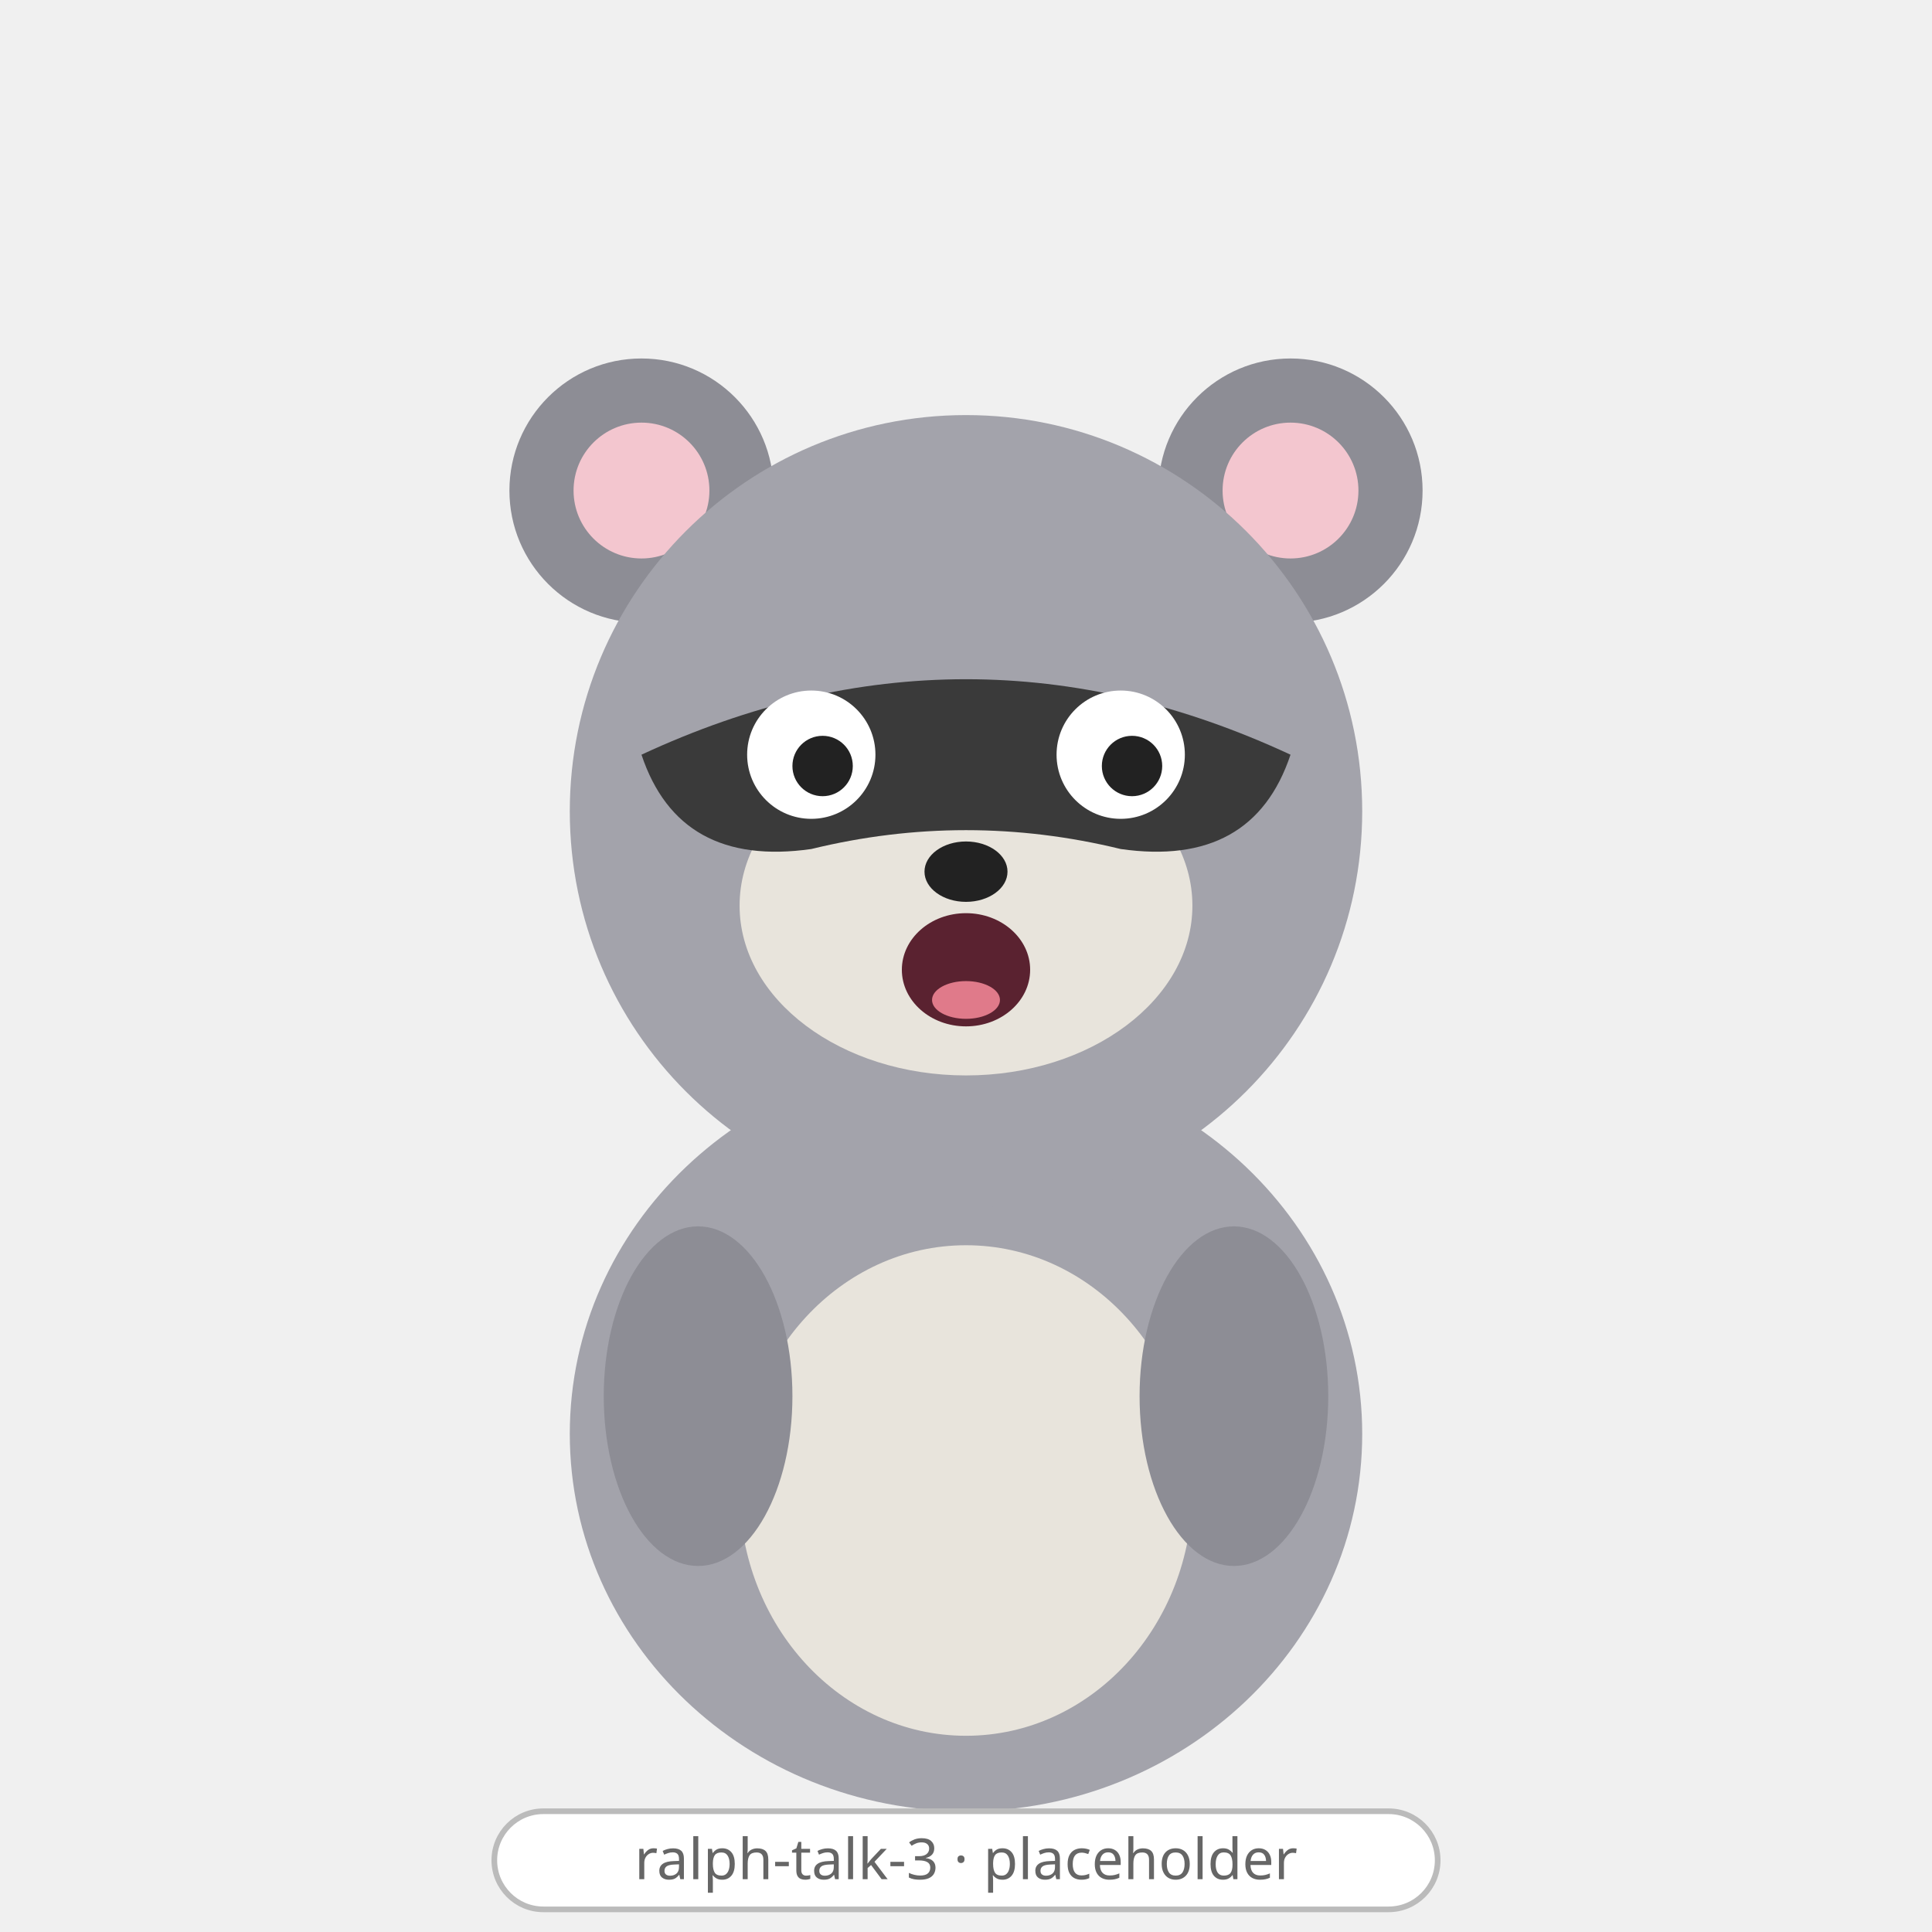
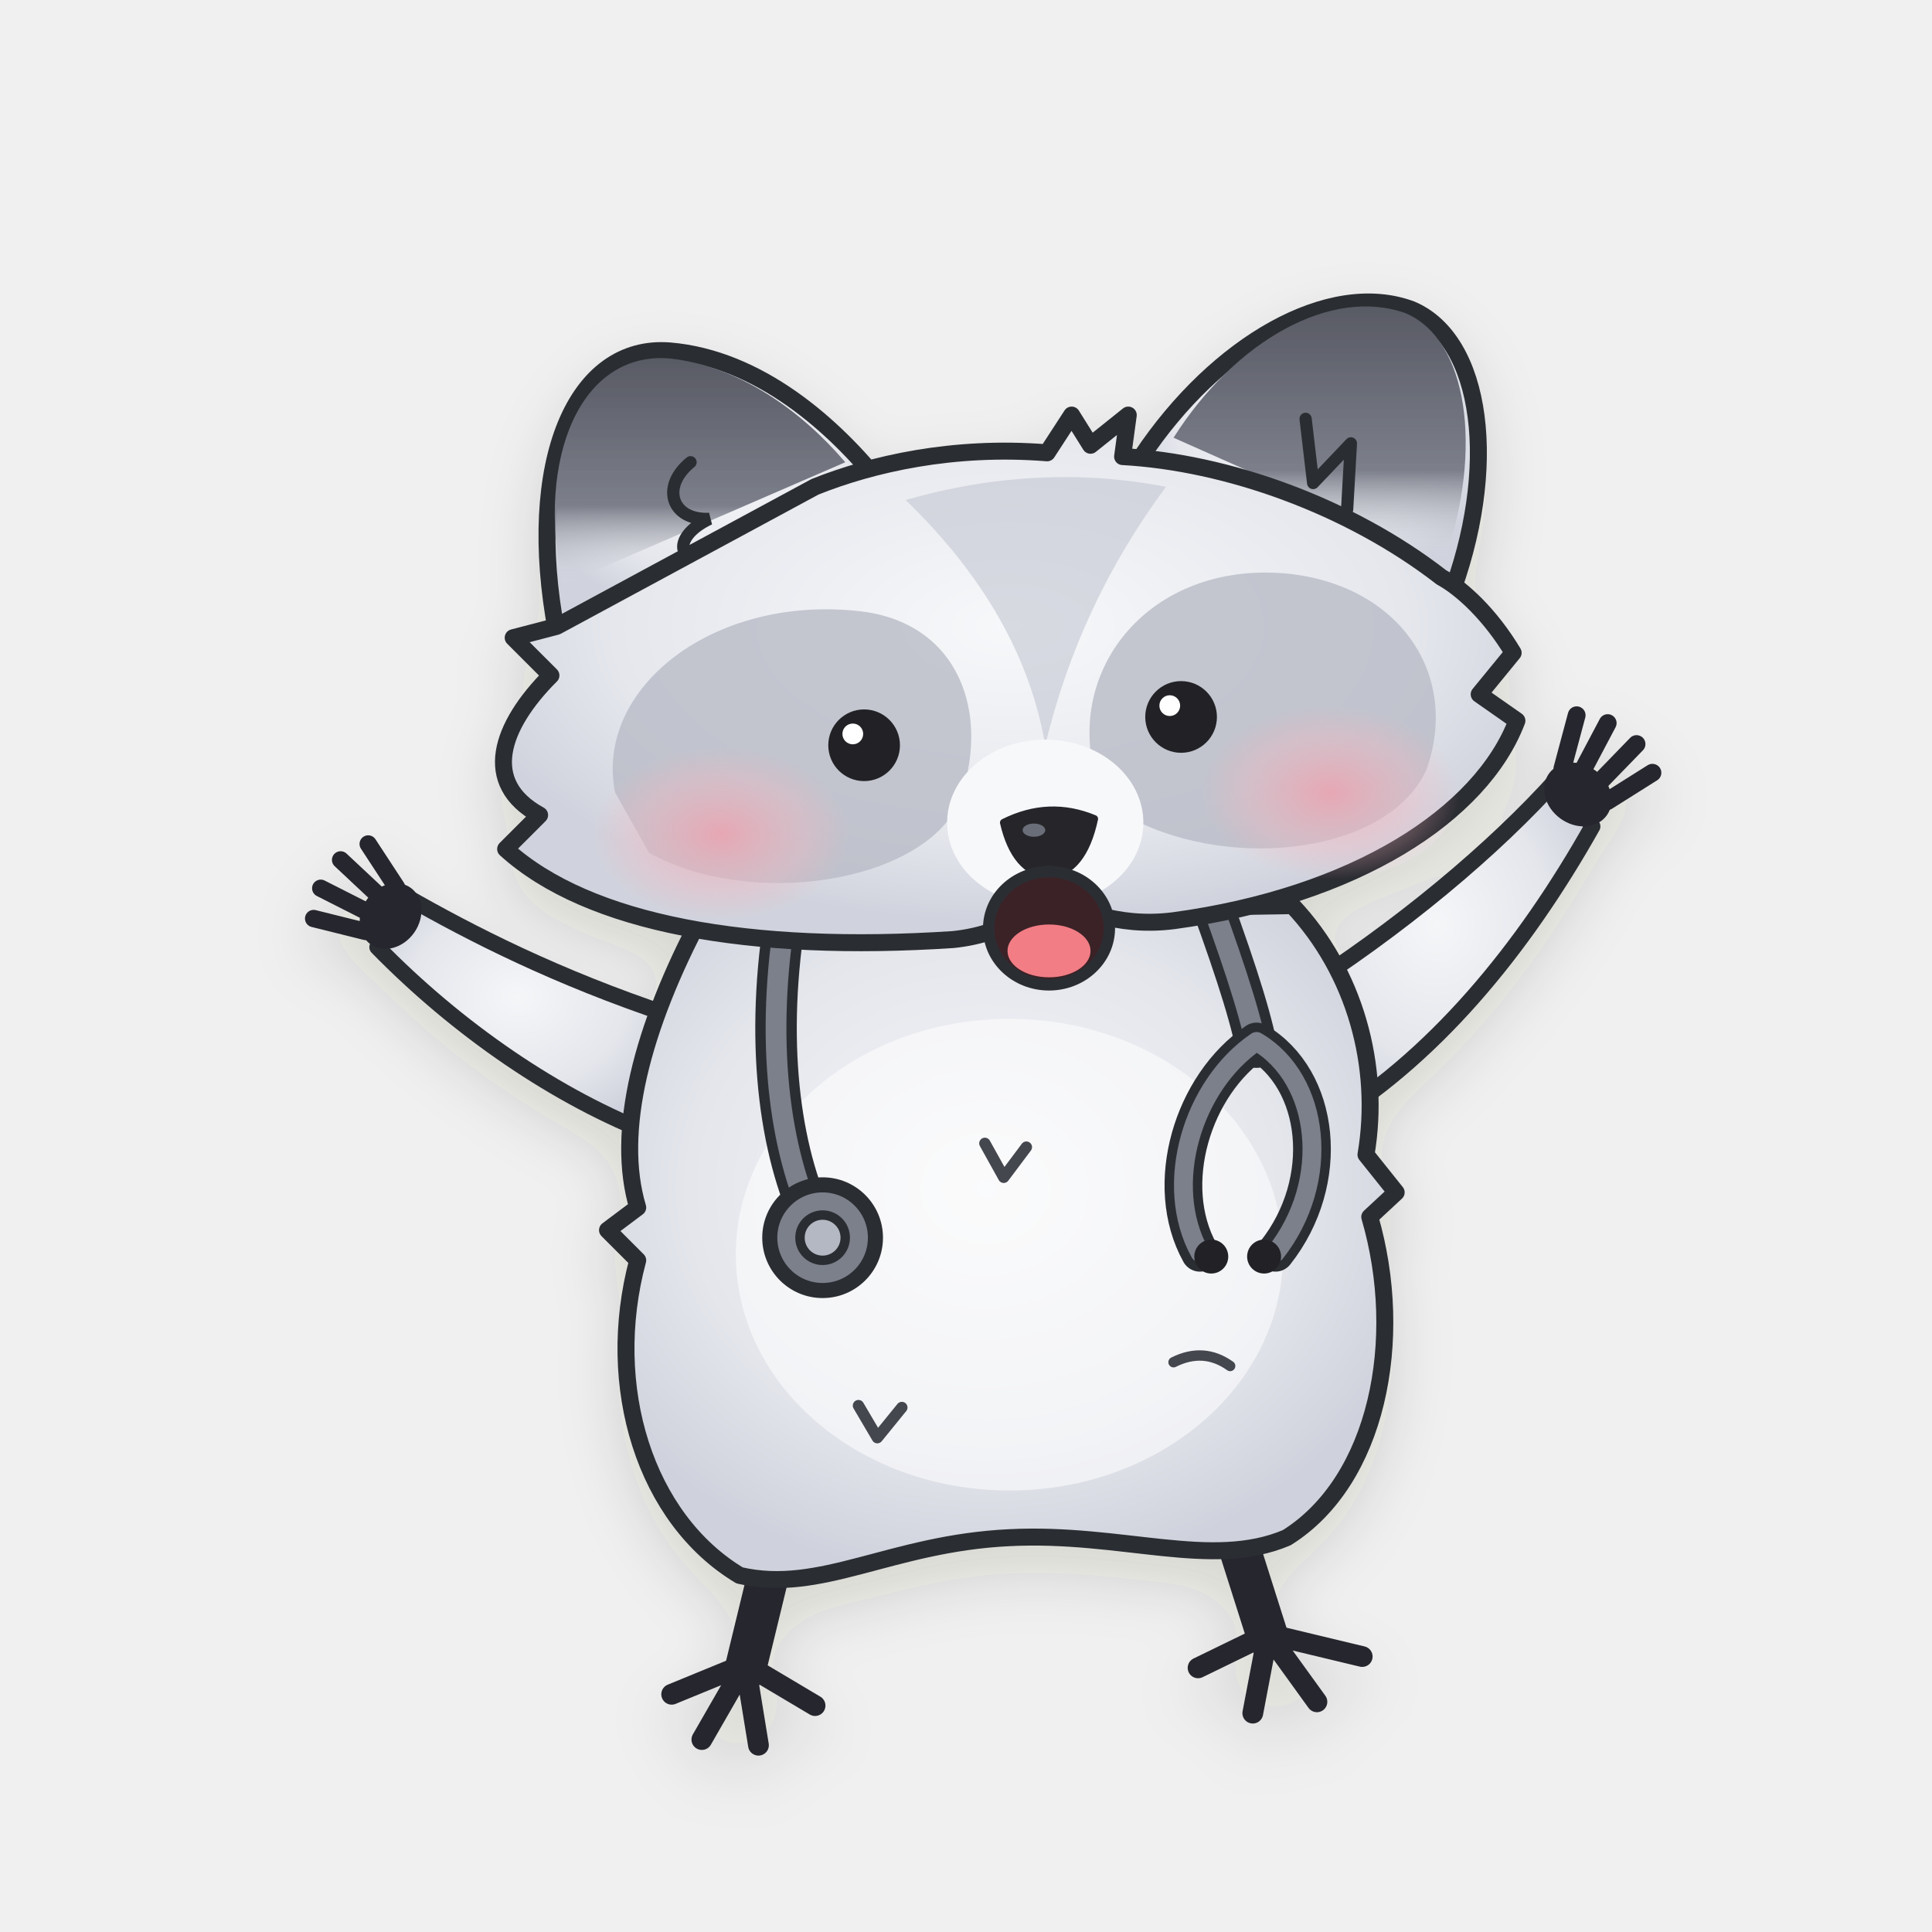
<svg xmlns="http://www.w3.org/2000/svg" viewBox="0 0 1024 1024" width="1024" height="1024">
-   <ellipse cx="512" cy="760" rx="210" ry="200" fill="#a3a3ab" />
-   <ellipse cx="512" cy="790" rx="120" ry="130" fill="#e8e4dc" />
-   <ellipse cx="370" cy="740" rx="50" ry="90" fill="#8d8d95" />
-   <ellipse cx="654" cy="740" rx="50" ry="90" fill="#8d8d95" />
-   <circle cx="340" cy="260" r="70" fill="#8d8d95" />
-   <circle cx="340" cy="260" r="36" fill="#f3c6cf" />
-   <circle cx="684" cy="260" r="70" fill="#8d8d95" />
-   <circle cx="684" cy="260" r="36" fill="#f3c6cf" />
-   <circle cx="512" cy="430" r="210" fill="#a3a3ab" />
-   <ellipse cx="512" cy="480" rx="120" ry="90" fill="#e8e4dc" />
-   <path d="M340 400 q172 -80 344 0 q-20 60 -90 50 q-82 -20 -164 0 q-70 10 -90 -50z" fill="#3a3a3a" />
-   <circle cx="430" cy="400" r="34" fill="#fff" />
-   <circle cx="594" cy="400" r="34" fill="#fff" />
-   <circle cx="436" cy="406" r="16" fill="#222" />
-   <circle cx="600" cy="406" r="16" fill="#222" />
-   <ellipse cx="512" cy="462" rx="22" ry="16" fill="#222" />
-   <ellipse cx="512" cy="514" rx="34" ry="30" fill="#5a2230" />
-   <ellipse cx="512" cy="530" rx="18" ry="10" fill="#e07a8a" />
-   <rect x="262" y="960" width="500" height="52" rx="26" fill="#ffffff" stroke="#bbb" stroke-width="3" />
-   <text x="512" y="996" text-anchor="middle" font-size="30" font-family="sans-serif" fill="#666">ralph-talk-3 · placeholder</text>
+   <defs>
+     <radialGradient id="furBody" cx="48%" cy="42%" r="58%">
+       <stop offset="0%" stop-color="#f5f6f8" />
+       <stop offset="65%" stop-color="#e4e6ec" />
+       <stop offset="100%" stop-color="#cfd2dc" />
+     </radialGradient>
+     <radialGradient id="furHead" cx="50%" cy="40%" r="56%">
+       <stop offset="0%" stop-color="#f7f8fa" />
+       <stop offset="70%" stop-color="#e5e7ed" />
+       <stop offset="100%" stop-color="#d0d3dd" />
+     </radialGradient>
+     <radialGradient id="blushL" cx="50%" cy="50%" r="50%">
+       <stop offset="0%" stop-color="#f59ca9" stop-opacity="0.72" />
+       <stop offset="65%" stop-color="#f5b5be" stop-opacity="0.35" />
+       <stop offset="100%" stop-color="#f5b5be" stop-opacity="0" />
+     </radialGradient>
+     <radialGradient id="blushR" cx="50%" cy="50%" r="50%">
+       <stop offset="0%" stop-color="#f59ca9" stop-opacity="0.72" />
+       <stop offset="65%" stop-color="#f5b5be" stop-opacity="0.35" />
+       <stop offset="100%" stop-color="#f5b5be" stop-opacity="0" />
+     </radialGradient>
+     <linearGradient id="earTip" x1="0%" y1="0%" x2="0%" y2="100%">
+       <stop offset="0%" stop-color="#585a64" />
+       <stop offset="65%" stop-color="#7c7f8a" />
+       <stop offset="100%" stop-color="#dfe1e8" stop-opacity="0" />
+     </linearGradient>
+     <filter id="softShadow" x="-15%" y="-15%" width="130%" height="130%">
+       <feDropShadow dx="0" dy="14" stdDeviation="16" flood-color="#2b2420" flood-opacity="0.14" />
+     </filter>
+   </defs>
+   <g filter="url(#softShadow)">
+     <g>
+       <path d="M 412 815 L 395 885" stroke="#27282e" stroke-width="22" stroke-linecap="round" />
+       <path d="M 395 882 L 356 898 M 395 882 L 372 922 M 395 882 L 402 925 M 395 882 L 432 904" stroke="#27282e" stroke-width="11" stroke-linecap="round" />
+       <path d="M 652 805 L 672 868" stroke="#27282e" stroke-width="22" stroke-linecap="round" />
+       <path d="M 672 866 L 635 884 M 672 866 L 664 908 M 672 866 L 698 902 M 672 866 L 722 878" stroke="#27282e" stroke-width="11" stroke-linecap="round" />
+     </g>
+     <path d="M 355 538 C 295 518, 250 495, 215 475 L 200 502 C 242 545, 295 582, 348 602 Z" fill="url(#furBody)" stroke="#2c2d33" stroke-width="8.5" stroke-linejoin="round" />
+     <g transform="translate(202 482) rotate(-55) scale(1.02)">
+       <ellipse cx="0" cy="6" rx="18" ry="15" fill="#27282e" />
+       <path d="M -14 0 L -24 -26 M -5 -4 L -9 -32 M 5 -4 L 9 -32 M 14 0 L 24 -25" stroke="#27282e" stroke-width="9" stroke-linecap="round" />
+     </g>
+     <path d="M 685 528 C 742 492, 792 450, 826 412 L 844 438 C 808 502, 760 562, 698 598 Z" fill="url(#furBody)" stroke="#2c2d33" stroke-width="8.5" stroke-linejoin="round" />
+     <g transform="translate(840 416) rotate(36) scale(1.05)">
+       <ellipse cx="0" cy="6" rx="18" ry="15" fill="#27282e" />
+       <path d="M -14 0 L -24 -26 M -5 -4 L -9 -32 M 5 -4 L 9 -32 M 14 0 L 24 -25" stroke="#27282e" stroke-width="9" stroke-linecap="round" />
+     </g>
+     <path d="M 372 485              C 340 545, 326 600, 338 640              L 322 652 L 338 668              C 320 735, 342 805, 392 835              C 435 845, 472 818, 535 815              C 595 812, 642 832, 682 815              C 730 785, 745 710, 726 645              L 740 632 L 724 612              C 732 565, 718 515, 685 480 Z" fill="url(#furBody)" stroke="#2c2d33" stroke-width="9" stroke-linecap="round" stroke-linejoin="round" />
+     <ellipse cx="535" cy="665" rx="145" ry="125" fill="#ffffff" opacity="0.55" />
+     <path d="M 522 606 L 532 624 L 544 608" fill="none" stroke="#454750" stroke-width="6" stroke-linecap="round" stroke-linejoin="round" />
+     <path d="M 455 745 L 465 762 L 478 746" fill="none" stroke="#454750" stroke-width="6" stroke-linecap="round" stroke-linejoin="round" />
+     <path d="M 622 722 Q 638 714 652 724" fill="none" stroke="#454750" stroke-width="5.5" stroke-linecap="round" />
+     <g>
+       <path d="M 418 475 C 405 545, 412 605, 430 645" fill="none" stroke="#2c2d33" stroke-width="22" stroke-linecap="round" />
+       <path d="M 418 475 C 405 545, 412 605, 430 645" fill="none" stroke="#7c808b" stroke-width="11" stroke-linecap="round" />
+       <circle cx="436" cy="656" r="28" fill="#7c808b" stroke="#2c2d33" stroke-width="8" />
+       <circle cx="436" cy="656" r="12" fill="#b4b8c2" stroke="#2c2d33" stroke-width="5" />
+       <path d="M 636 462 C 652 505, 662 535, 666 555" fill="none" stroke="#2c2d33" stroke-width="22" stroke-linecap="round" />
+       <path d="M 636 462 C 652 505, 662 535, 666 555" fill="none" stroke="#7c808b" stroke-width="11" stroke-linecap="round" />
+       <path d="M 666 552                C 632 575, 616 628, 636 664                 M 666 552                C 700 572, 706 626, 676 664" fill="none" stroke="#2c2d33" stroke-width="20" stroke-linecap="round" />
+       <path d="M 666 552                C 632 575, 616 628, 636 664                M 666 552                C 700 572, 706 626, 676 664" fill="none" stroke="#7c808b" stroke-width="10" stroke-linecap="round" />
+       <circle cx="642" cy="666" r="9" fill="#232428" />
+       <circle cx="670" cy="666" r="9" fill="#232428" />
+     </g>
+     <g>
+       <path d="M 295 335                C 278 245, 305 182, 355 186                C 402 190, 442 225, 468 258 Z" fill="url(#furHead)" stroke="#2c2d33" stroke-width="9" stroke-linejoin="round" />
+       <path d="M 298 310 C 284 242, 308 186, 355 190 C 392 194, 425 218, 448 245 Z" fill="url(#earTip)" />
+       <path d="M 366 245 C 350 258, 356 276, 376 275 C 355 285, 358 302, 384 296" fill="none" stroke="#2c2d33" stroke-width="6.5" stroke-linecap="round" />
+       <path d="M 605 242                C 645 182, 705 148, 748 164                C 786 180, 795 248, 768 318 Z" fill="url(#furHead)" stroke="#2c2d33" stroke-width="9" stroke-linejoin="round" />
+       <path d="M 622 232 C 655 180, 706 152, 745 166 C 778 180, 786 238, 766 296 Z" fill="url(#earTip)" />
+       <path d="M 692 222 L 696 256 L 716 235 L 714 270" fill="none" stroke="#2c2d33" stroke-width="6.5" stroke-linecap="round" stroke-linejoin="round" />
+       <path d="M 295 332                L 272 338 L 292 358                C 265 385, 255 415, 286 432                L 268 450                C 312 490, 398 505, 505 498                C 535 495, 548 480, 560 480                C 572 480, 590 492, 622 488                C 718 475, 785 432, 804 382                L 784 368 L 802 346                C 790 326, 775 312, 764 306                C 715 268, 650 245, 595 242                L 598 220 L 578 236 L 568 220 L 555 240                C 505 236, 462 246, 432 258 Z" fill="url(#furHead)" stroke="#2c2d33" stroke-width="9" stroke-linecap="round" stroke-linejoin="round" />
+       <path d="M 480 265 Q 542 325 554 395 Q 572 320 618 258 Q 550 245 480 265 Z" fill="#c6c9d4" opacity="0.65" />
+       <path d="M 326 420                C 315 365, 378 315, 456 324                C 508 330, 526 378, 508 426                C 488 468, 398 482, 344 452 Z" fill="#b9bcc7" opacity="0.82" />
+       <path d="M 578 398                C 572 345, 616 298, 682 304                C 742 310, 774 358, 756 408                C 736 452, 654 462, 600 434 Z" fill="#b9bcc7" opacity="0.82" />
+       <ellipse cx="382" cy="442" rx="68" ry="46" fill="url(#blushL)" />
+       <ellipse cx="705" cy="420" rx="68" ry="46" fill="url(#blushR)" />
+       <ellipse cx="554" cy="436" rx="52" ry="44" fill="#f7f8fa" />
+       <circle cx="458" cy="395" r="19" fill="#232428" />
+       <circle cx="452" cy="389" r="5.5" fill="#ffffff" />
+       <circle cx="626" cy="380" r="19" fill="#232428" />
+       <circle cx="620" cy="374" r="5.5" fill="#ffffff" />
+       <path d="M 532 436 Q 556 424 580 434 Q 574 462 556 464 Q 538 462 532 436 Z" fill="#25262b" stroke="#25262b" stroke-width="4" stroke-linejoin="round" />
+       <ellipse cx="548" cy="440" rx="6" ry="3.5" fill="#6b6e78" />
+       <line x1="556" y1="462" x2="556" y2="478" stroke="#2c2d33" stroke-width="6.5" stroke-linecap="round" />
+       <ellipse cx="556" cy="492" rx="32" ry="30" fill="#3a2328" stroke="#2c2d33" stroke-width="6" />
+       <ellipse cx="556" cy="504" rx="22" ry="14" fill="#f27d85" />
+     </g>
+   </g>
</svg>
